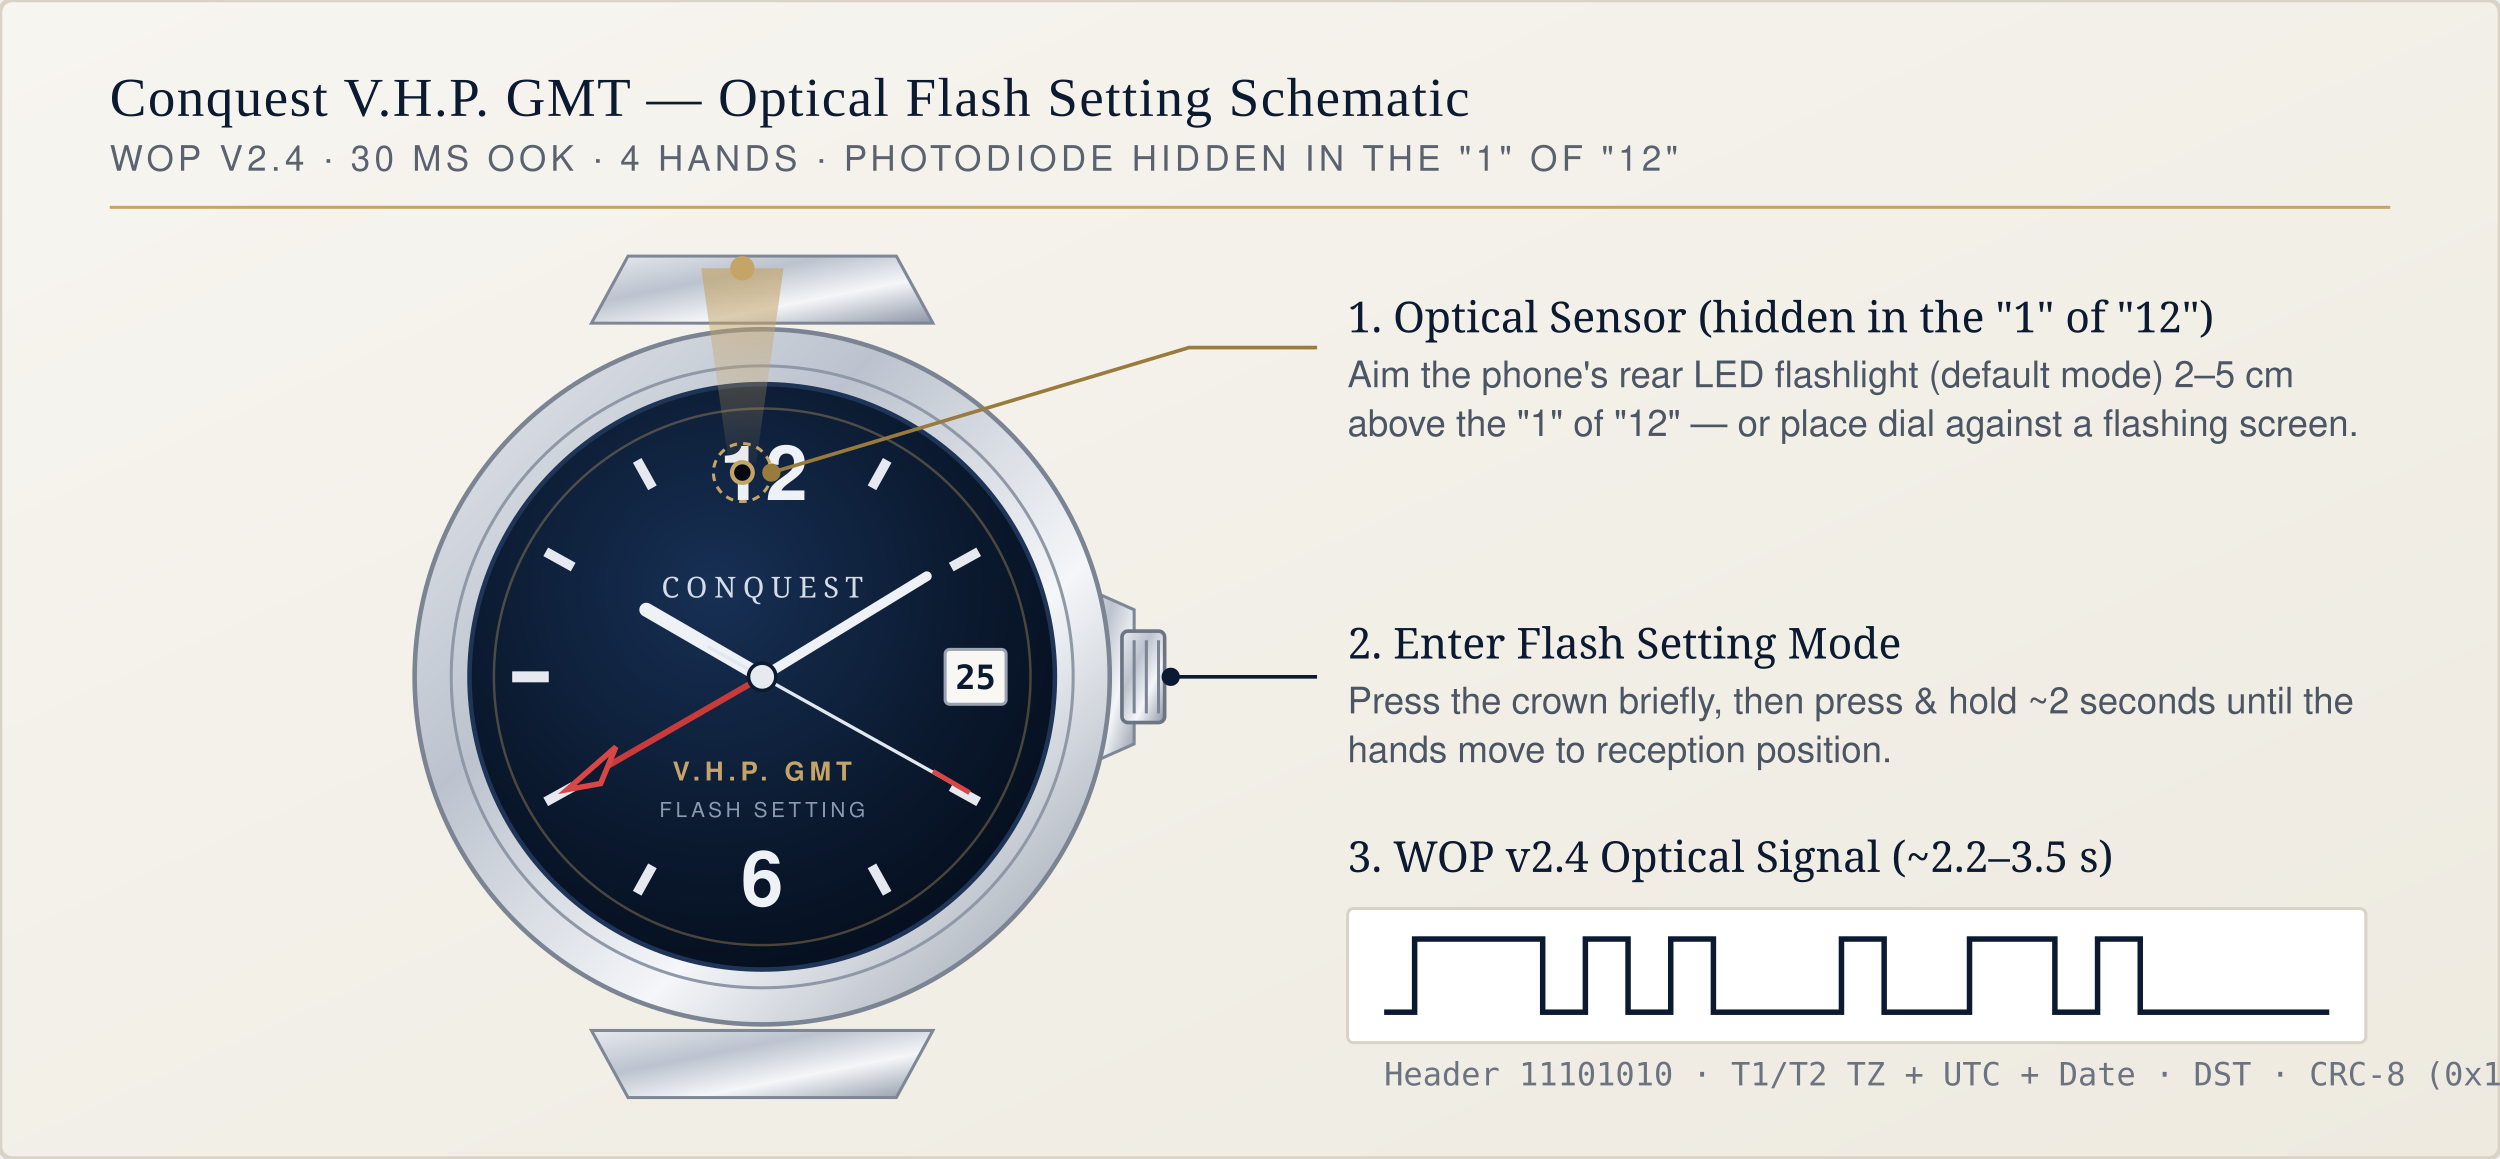
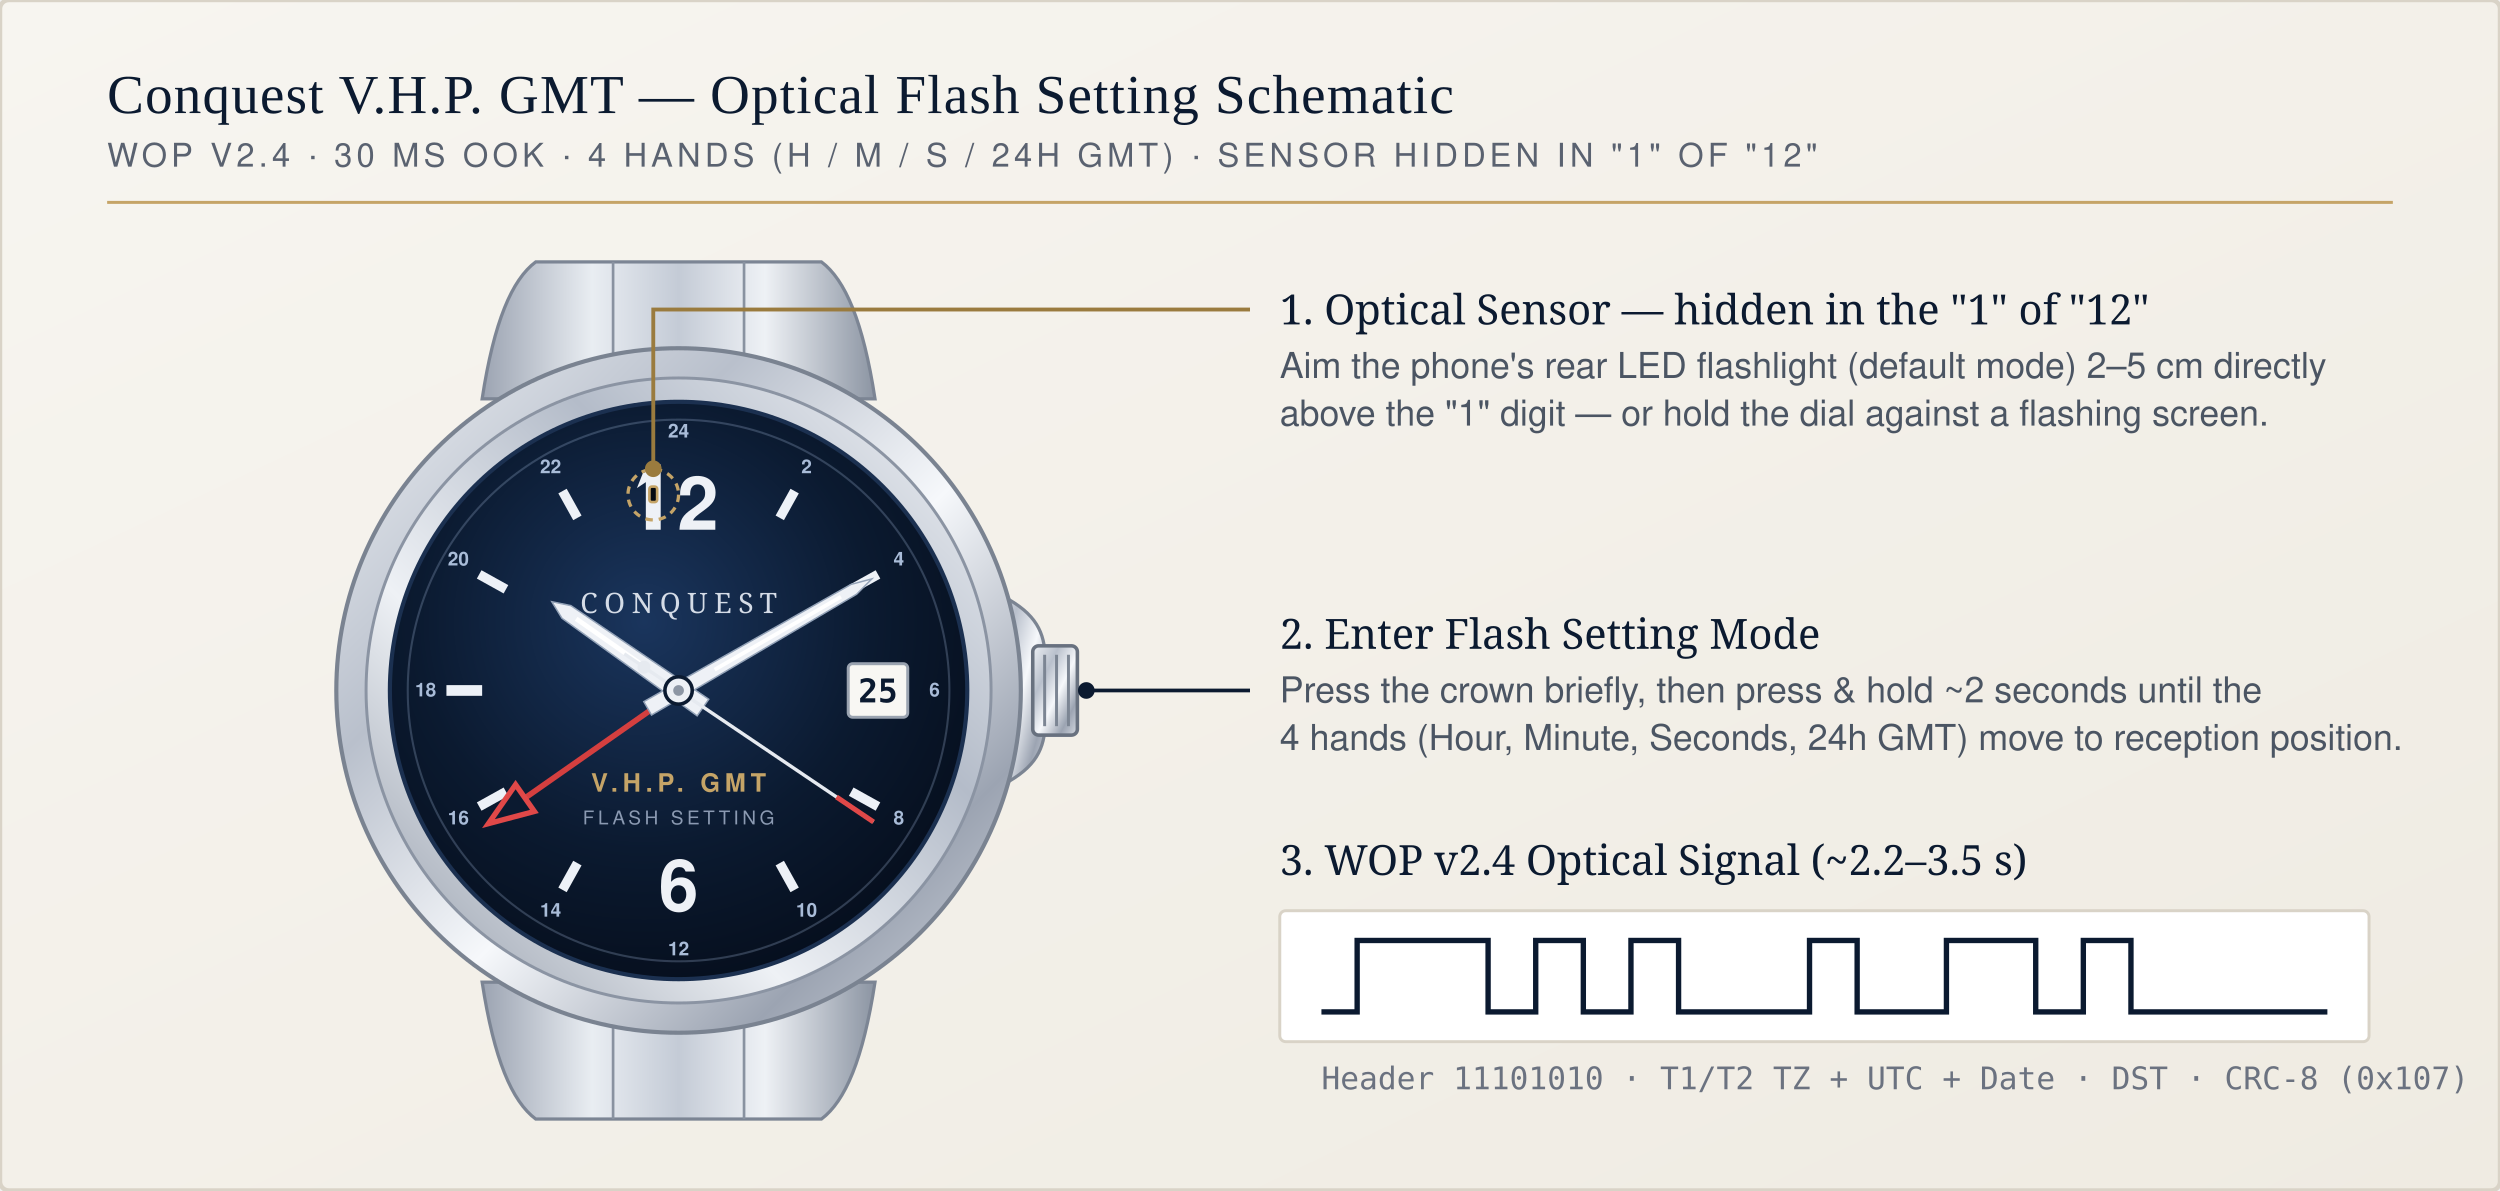
- <svg xmlns="http://www.w3.org/2000/svg" viewBox="0 0 820 380" role="img" aria-label="Technical diagram of Longines Conquest V.H.P. GMT optical Flash Setting sensor and crown">
+ <svg xmlns="http://www.w3.org/2000/svg" viewBox="0 0 840 400" role="img" aria-label="Technical schematic of Longines Conquest V.H.P. GMT with 4 hands and optical photodiode hidden in the 1 of 12">
  <defs>
    <linearGradient id="bgGrad" x1="0" y1="0" x2="1" y2="1">
      <stop offset="0%" stop-color="#f7f5f0" />
-       <stop offset="100%" stop-color="#eeeae0" />
+       <stop offset="100%" stop-color="#efebe2" />
    </linearGradient>
-     <radialGradient id="dialGrad" cx="42%" cy="35%" r="65%">
-       <stop offset="0%" stop-color="#173055" />
-       <stop offset="65%" stop-color="#0b1a30" />
-       <stop offset="100%" stop-color="#061020" />
+     <radialGradient id="dialGrad" cx="44%" cy="38%" r="64%">
+       <stop offset="0%" stop-color="#1a355d" />
+       <stop offset="62%" stop-color="#0b1a30" />
+       <stop offset="100%" stop-color="#060f1e" />
    </radialGradient>
-     <linearGradient id="steelGrad" x1="0" y1="0" x2="1" y2="1">
-       <stop offset="0%" stop-color="#e7eaef" />
-       <stop offset="35%" stop-color="#bcc3ce" />
-       <stop offset="65%" stop-color="#f4f6f9" />
-       <stop offset="100%" stop-color="#8d96a4" />
+     <linearGradient id="steelCase" x1="0" y1="0" x2="1" y2="1">
+       <stop offset="0%" stop-color="#edf0f4" />
+       <stop offset="30%" stop-color="#b9c0cc" />
+       <stop offset="55%" stop-color="#f6f8fb" />
+       <stop offset="80%" stop-color="#9ca4b2" />
+       <stop offset="100%" stop-color="#d4d9e1" />
    </linearGradient>
-     <linearGradient id="beamGrad" x1="0" y1="0" x2="0" y2="1">
-       <stop offset="0%" stop-color="#c5a467" stop-opacity="0.65" />
-       <stop offset="100%" stop-color="#c5a467" stop-opacity="0.05" />
+     <linearGradient id="bezelGrad" x1="0" y1="1" x2="1" y2="0">
+       <stop offset="0%" stop-color="#8b94a3" />
+       <stop offset="35%" stop-color="#eef1f5" />
+       <stop offset="65%" stop-color="#b4bcc9" />
+       <stop offset="100%" stop-color="#f5f7fa" />
+     </linearGradient>
+     <linearGradient id="lugGrad" x1="0" y1="0" x2="1" y2="0">
+       <stop offset="0%" stop-color="#9ca4b2" />
+       <stop offset="28%" stop-color="#e9edf2" />
+       <stop offset="50%" stop-color="#c4cbd6" />
+       <stop offset="72%" stop-color="#eef1f5" />
+       <stop offset="100%" stop-color="#8c95a3" />
    </linearGradient>
  </defs>
-   <rect width="820" height="380" rx="4" fill="url(#bgGrad)" stroke="#d9d3c7" stroke-width="1.5" />
-   <text x="36" y="38" font-family="Georgia, 'Times New Roman', serif" font-size="18" fill="#0b1a30" letter-spacing="0.5">
+   <rect width="840" height="400" rx="3" fill="url(#bgGrad)" stroke="#d9d3c7" stroke-width="1.5" />
+   <text x="36" y="38" font-family="Georgia, 'Times New Roman', serif" font-size="18.5" fill="#0b1a30" letter-spacing="0.4">
    Conquest V.H.P. GMT — Optical Flash Setting Schematic
  </text>
-   <text x="36" y="56" font-family="-apple-system, BlinkMacSystemFont, 'Segoe UI', Helvetica, Arial, sans-serif" font-size="11.5" fill="#5a6270" letter-spacing="1.4">
-     WOP V2.4 · 30 MS OOK · 4 HANDS · PHOTODIODE HIDDEN IN THE "1" OF "12"
+   <text x="36" y="56" font-family="-apple-system, BlinkMacSystemFont, 'Segoe UI', Helvetica, Arial, sans-serif" font-size="11" fill="#5a6270" letter-spacing="1.4">
+     WOP V2.4 · 30 MS OOK · 4 HANDS (H / M / S / 24H GMT) · SENSOR HIDDEN IN "1" OF "12"
  </text>
-   <line x1="36" y1="68" x2="784" y2="68" stroke="#c5a467" stroke-width="1" />
-   <g transform="translate(250, 222)">
-     <path d="M-56,-116 L-44,-138 L44,-138 L56,-116 Z" fill="url(#steelGrad)" stroke="#7e8795" stroke-width="1" />
-     <path d="M-56,116 L-44,138 L44,138 L56,116 Z" fill="url(#steelGrad)" stroke="#7e8795" stroke-width="1" />
-     <path d="M104,-30 L122,-22 L122,22 L104,30 Z" fill="url(#steelGrad)" stroke="#7e8795" stroke-width="1" />
-     <rect x="118" y="-15" width="14" height="30" rx="2" fill="url(#steelGrad)" stroke="#6c7583" stroke-width="1.2" />
-     <line x1="122" y1="-12" x2="122" y2="12" stroke="#7c8593" stroke-width="1" />
-     <line x1="126" y1="-12" x2="126" y2="12" stroke="#7c8593" stroke-width="1" />
-     <line x1="130" y1="-12" x2="130" y2="12" stroke="#7c8593" stroke-width="1" />
-     <circle cx="0" cy="0" r="114" fill="url(#steelGrad)" stroke="#7b8492" stroke-width="1.5" />
-     <circle cx="0" cy="0" r="102" fill="none" stroke="#8f98a6" stroke-width="1" />
-     <circle cx="0" cy="0" r="96" fill="url(#dialGrad)" stroke="#1e3557" stroke-width="1.5" />
-     <circle cx="0" cy="0" r="88" fill="none" stroke="#c5a467" stroke-opacity="0.35" stroke-width="0.8" />
-     <g stroke="#e6e9ef" stroke-linecap="butt">
-       <line x1="41" y1="-71" x2="36" y2="-62" stroke-width="3.2" />
-       <line x1="71" y1="-41" x2="62" y2="-36" stroke-width="3.2" />
-       <line x1="71" y1="41" x2="62" y2="36" stroke-width="3.2" />
-       <line x1="41" y1="71" x2="36" y2="62" stroke-width="3.2" />
-       <line x1="-41" y1="71" x2="-36" y2="62" stroke-width="3.2" />
-       <line x1="-71" y1="41" x2="-62" y2="36" stroke-width="3.2" />
-       <line x1="-82" y1="0" x2="-70" y2="0" stroke-width="3.6" />
-       <line x1="-71" y1="-41" x2="-62" y2="-36" stroke-width="3.2" />
-       <line x1="-41" y1="-71" x2="-36" y2="-62" stroke-width="3.2" />
+   <line x1="36" y1="68" x2="804" y2="68" stroke="#c5a467" stroke-width="1" />
+   <g transform="translate(228, 232)">
+     <path d="M-66,-98 C-62,-124 -56,-138 -48,-144 L48,-144 C56,-138 62,-124 66,-98 Z" fill="url(#lugGrad)" stroke="#7c8594" stroke-width="1.1" />
+     <path d="M-66,98 C-62,124 -56,138 -48,144 L48,144 C56,138 62,124 66,98 Z" fill="url(#lugGrad)" stroke="#7c8594" stroke-width="1.1" />
+     <line x1="-22" y1="-144" x2="-22" y2="-112" stroke="#8992a0" stroke-width="0.9" />
+     <line x1="22" y1="-144" x2="22" y2="-112" stroke="#8992a0" stroke-width="0.9" />
+     <line x1="-22" y1="112" x2="-22" y2="144" stroke="#8992a0" stroke-width="0.9" />
+     <line x1="22" y1="112" x2="22" y2="144" stroke="#8992a0" stroke-width="0.9" />
+     <path d="M104,-34 C118,-28 122,-22 123,-14 L123,14 C122,22 118,28 104,34 Z" fill="url(#steelCase)" stroke="#7b8492" stroke-width="1.1" />
+     <rect x="119" y="-15" width="15" height="30" rx="2" fill="url(#steelCase)" stroke="#68717f" stroke-width="1.2" />
+     <line x1="123" y1="-12" x2="123" y2="12" stroke="#7c8593" stroke-width="1" />
+     <line x1="127" y1="-12" x2="127" y2="12" stroke="#7c8593" stroke-width="1" />
+     <line x1="131" y1="-12" x2="131" y2="12" stroke="#7c8593" stroke-width="1" />
+     <circle cx="0" cy="0" r="115" fill="url(#steelCase)" stroke="#7a8391" stroke-width="1.4" />
+     <circle cx="0" cy="0" r="105" fill="url(#bezelGrad)" stroke="#8b94a3" stroke-width="1" />
+     <circle cx="0" cy="0" r="97" fill="url(#dialGrad)" stroke="#1b3050" stroke-width="1.4" />
+     <circle cx="0" cy="0" r="91" fill="none" stroke="#9ab0cf" stroke-opacity="0.28" stroke-width="0.7" />
+     <g font-family="-apple-system, Helvetica, Arial, sans-serif" font-size="6.4" font-weight="600" fill="#a9bcd8" text-anchor="middle">
+       <text x="0" y="-85">24</text>
+       <text x="43" y="-73">2</text>
+       <text x="74" y="-42">4</text>
+       <text x="86" y="2">6</text>
+       <text x="74" y="45">8</text>
+       <text x="43" y="76">10</text>
+       <text x="0" y="89">12</text>
+       <text x="-43" y="76">14</text>
+       <text x="-74" y="45">16</text>
+       <text x="-85" y="2">18</text>
+       <text x="-74" y="-42">20</text>
+       <text x="-43" y="-73">22</text>
    </g>
-     <text x="-7" y="-58" text-anchor="middle" font-family="-apple-system, 'Segoe UI', Helvetica, Arial, sans-serif" font-size="25" font-weight="700" fill="#eef1f6">1</text>
-     <text x="8" y="-58" text-anchor="middle" font-family="-apple-system, 'Segoe UI', Helvetica, Arial, sans-serif" font-size="25" font-weight="700" fill="#eef1f6">2</text>
-     <text x="0" y="75" text-anchor="middle" font-family="-apple-system, 'Segoe UI', Helvetica, Arial, sans-serif" font-size="25" font-weight="700" fill="#eef1f6">6</text>
-     <circle cx="-6.5" cy="-67" r="3.4" fill="#040911" stroke="#c5a467" stroke-width="1.4" />
-     <circle cx="-6.5" cy="-67" r="9.5" fill="none" stroke="#c5a467" stroke-width="1" stroke-dasharray="2.5 2" />
-     <rect x="60" y="-9" width="20" height="18" rx="1.5" fill="#f8f7f3" stroke="#9aa3b0" stroke-width="1" />
-     <text x="70" y="4" text-anchor="middle" font-family="ui-monospace, Consolas, monospace" font-size="11" font-weight="700" fill="#0b1a30">25</text>
+     <g stroke="#edf1f7" stroke-linecap="butt">
+       <line x1="39" y1="-67" x2="34" y2="-58" stroke-width="3.2" />
+       <line x1="67" y1="-39" x2="58" y2="-34" stroke-width="3.2" />
+       <line x1="67" y1="39" x2="58" y2="34" stroke-width="3.2" />
+       <line x1="39" y1="67" x2="34" y2="58" stroke-width="3.2" />
+       <line x1="-39" y1="67" x2="-34" y2="58" stroke-width="3.2" />
+       <line x1="-67" y1="39" x2="-58" y2="34" stroke-width="3.2" />
+       <line x1="-78" y1="0" x2="-66" y2="0" stroke-width="3.6" />
+       <line x1="-67" y1="-39" x2="-58" y2="-34" stroke-width="3.2" />
+       <line x1="-39" y1="-67" x2="-34" y2="-58" stroke-width="3.2" />
+     </g>
+     <g>
+       <path d="M-12,-73 L-6,-76 L-6,-54 L-11,-54 L-11,-70 L-14,-68 Z" fill="#eef1f6" />
+       <rect x="-9.8" y="-68.5" width="2.6" height="5.2" rx="0.8" fill="#040911" stroke="#c5a467" stroke-width="0.9" />
+       <circle cx="-8.5" cy="-65.8" r="8.5" fill="none" stroke="#c5a467" stroke-width="1.1" stroke-dasharray="2.5 2" />
+       <text x="6.5" y="-54" text-anchor="middle" font-family="-apple-system, 'Segoe UI', Helvetica, Arial, sans-serif" font-size="25" font-weight="700" fill="#eef1f6">2</text>
+     </g>
+     <text x="0" y="74" text-anchor="middle" font-family="-apple-system, 'Segoe UI', Helvetica, Arial, sans-serif" font-size="24" font-weight="700" fill="#eef1f6">6</text>
+     <rect x="57" y="-9" width="20" height="18" rx="1.5" fill="#f8f7f3" stroke="#9aa3b0" stroke-width="1" />
+     <text x="67" y="4" text-anchor="middle" font-family="ui-monospace, Consolas, monospace" font-size="11" font-weight="700" fill="#0b1a30">25</text>
    <text x="0" y="-26" text-anchor="middle" font-family="Georgia, serif" font-size="9.5" fill="#d5dce7" letter-spacing="2.2">CONQUEST</text>
    <text x="0" y="34" text-anchor="middle" font-family="-apple-system, Helvetica, Arial, sans-serif" font-size="8.5" font-weight="600" fill="#c5a467" letter-spacing="1.6">V.H.P. GMT</text>
-     <text x="0" y="46" text-anchor="middle" font-family="-apple-system, Helvetica, Arial, sans-serif" font-size="6.8" fill="#8b9ab2" letter-spacing="1.2">FLASH SETTING</text>
-     <line x1="0" y1="0" x2="-52" y2="30" stroke="#c93b3b" stroke-width="2" />
-     <polygon points="-64,37 -48,23 -53,35" fill="#0b1a30" stroke="#d94646" stroke-width="1.8" />
-     <line x1="0" y1="0" x2="-38" y2="-22" stroke="#eef1f6" stroke-width="4.6" stroke-linecap="round" />
-     <line x1="0" y1="0" x2="54" y2="-33" stroke="#eef1f6" stroke-width="3.2" stroke-linecap="round" />
-     <line x1="-18" y1="-10" x2="68" y2="38" stroke="#e2e8f0" stroke-width="1.1" />
-     <line x1="56" y1="31" x2="68" y2="38" stroke="#d94646" stroke-width="1.6" />
-     <circle cx="0" cy="0" r="4.5" fill="#e6e9ef" stroke="#0b1a30" stroke-width="1.2" />
-     <polygon points="-20,-134 7,-134 -2,-70 -11,-70" fill="url(#beamGrad)" />
-     <circle cx="-6.5" cy="-134" r="4" fill="#c5a467" />
+     <text x="0" y="45" text-anchor="middle" font-family="-apple-system, Helvetica, Arial, sans-serif" font-size="6.4" fill="#8b9ab2" letter-spacing="1.2">FLASH SETTING</text>
+     <g transform="rotate(235)">
+       <line x1="0" y1="0" x2="0" y2="-66" stroke="#d43f3f" stroke-width="1.9" />
+       <polygon points="0,-78 -5.5,-63 5.5,-63" fill="#0b1a30" stroke="#e04848" stroke-width="1.8" stroke-linejoin="miter" />
+     </g>
+     <g transform="rotate(305)">
+       <polygon points="-3.4,10 -2.6,-46 0,-52 2.6,-46 3.4,10" fill="#eef1f6" stroke="#94a3b8" stroke-width="0.5" />
+       <line x1="0" y1="-12" x2="0" y2="-42" stroke="#ffffff" stroke-width="1.6" />
+     </g>
+     <g transform="rotate(60)">
+       <polygon points="-2.6,12 -1.9,-68 0,-75 1.9,-68 2.6,12" fill="#eef1f6" stroke="#94a3b8" stroke-width="0.5" />
+       <line x1="0" y1="-14" x2="0" y2="-63" stroke="#ffffff" stroke-width="1.3" />
+     </g>
+     <g transform="rotate(124)">
+       <line x1="0" y1="22" x2="0" y2="-79" stroke="#e6eaf0" stroke-width="1.15" />
+       <line x1="0" y1="-64" x2="0" y2="-79" stroke="#e04848" stroke-width="1.7" />
+       <circle cx="0" cy="14" r="2.2" fill="#e6eaf0" />
+     </g>
+     <circle cx="0" cy="0" r="4.6" fill="#edf0f5" stroke="#0b1a30" stroke-width="1.2" />
+     <circle cx="0" cy="0" r="1.8" fill="#8d96a4" />
  </g>
  <g>
-     <polyline points="253,155 390,114 432,114" fill="none" stroke="#9a7b3e" stroke-width="1.2" />
-     <circle cx="253" cy="155" r="3" fill="#9a7b3e" />
-     <text x="442" y="109" font-family="Georgia, serif" font-size="14" fill="#0b1a30">1. Optical Sensor (hidden in the "1" of "12")</text>
-     <text x="442" y="127" font-family="-apple-system, Helvetica, Arial, sans-serif" font-size="12" fill="#4b5563">
-       Aim the phone's rear LED flashlight (default mode) 2–5 cm
+     <polyline points="219.5,157.5 219.5,104 420,104" fill="none" stroke="#9a7b3e" stroke-width="1.3" />
+     <circle cx="219.5" cy="157.5" r="2.8" fill="#9a7b3e" />
+     <text x="430" y="109" font-family="Georgia, serif" font-size="14" fill="#0b1a30">1. Optical Sensor — hidden in the "1" of "12"</text>
+     <text x="430" y="127" font-family="-apple-system, Helvetica, Arial, sans-serif" font-size="12" fill="#4b5563">
+       Aim the phone's rear LED flashlight (default mode) 2–5 cm directly
    </text>
-     <text x="442" y="143" font-family="-apple-system, Helvetica, Arial, sans-serif" font-size="12" fill="#4b5563">
-       above the "1" of "12" — or place dial against a flashing screen.
+     <text x="430" y="143" font-family="-apple-system, Helvetica, Arial, sans-serif" font-size="12" fill="#4b5563">
+       above the "1" digit — or hold the dial against a flashing screen.
    </text>
  </g>
  <g>
-     <polyline points="384,222 432,222" fill="none" stroke="#0b1a30" stroke-width="1.2" />
-     <circle cx="384" cy="222" r="3" fill="#0b1a30" />
-     <text x="442" y="216" font-family="Georgia, serif" font-size="14" fill="#0b1a30">2. Enter Flash Setting Mode</text>
-     <text x="442" y="234" font-family="-apple-system, Helvetica, Arial, sans-serif" font-size="12" fill="#4b5563">
+     <polyline points="365,232 420,232" fill="none" stroke="#0b1a30" stroke-width="1.25" />
+     <circle cx="365" cy="232" r="2.8" fill="#0b1a30" />
+     <text x="430" y="218" font-family="Georgia, serif" font-size="14" fill="#0b1a30">2. Enter Flash Setting Mode</text>
+     <text x="430" y="236" font-family="-apple-system, Helvetica, Arial, sans-serif" font-size="12" fill="#4b5563">
      Press the crown briefly, then press &amp; hold ~2 seconds until the
    </text>
-     <text x="442" y="250" font-family="-apple-system, Helvetica, Arial, sans-serif" font-size="12" fill="#4b5563">
-       hands move to reception position.
+     <text x="430" y="252" font-family="-apple-system, Helvetica, Arial, sans-serif" font-size="12" fill="#4b5563">
+       4 hands (Hour, Minute, Seconds, 24h GMT) move to reception position.
    </text>
  </g>
-   <g transform="translate(442, 286)">
+   <g transform="translate(430, 294)">
    <text x="0" y="0" font-family="Georgia, serif" font-size="14" fill="#0b1a30">3. WOP v2.4 Optical Signal (~2.2–3.5 s)</text>
-     <rect x="0" y="12" width="334" height="44" rx="2" fill="#ffffff" stroke="#d9d3c7" stroke-width="1" />
-     <path d="M12,46 L22,46 L22,22 L64,22 L64,46 L78,46 L78,22 L92,22 L92,46 L106,46 L106,22 L120,22 L120,46 L162,46 L162,22 L176,22 L176,46 L204,46 L204,22 L232,22 L232,46 L246,46 L246,22 L260,22 L260,46 L322,46" fill="none" stroke="#0b1a30" stroke-width="1.8" />
-     <text x="12" y="70" font-family="ui-monospace, Consolas, monospace" font-size="10.5" fill="#6b7280">
+     <rect x="0" y="12" width="366" height="44" rx="2" fill="#ffffff" stroke="#d9d3c7" stroke-width="1" />
+     <path d="M14,46 L26,46 L26,22 L70,22 L70,46 L86,46 L86,22 L102,22 L102,46 L118,46 L118,22 L134,22 L134,46 L178,46 L178,22 L194,22 L194,46 L224,46 L224,22 L254,22 L254,46 L270,46 L270,22 L286,22 L286,46 L352,46" fill="none" stroke="#0b1a30" stroke-width="1.8" />
+     <text x="14" y="72" font-family="ui-monospace, Consolas, monospace" font-size="10.5" fill="#6b7280">
      Header 11101010 · T1/T2 TZ + UTC + Date · DST · CRC-8 (0x107)
    </text>
  </g>
</svg>
